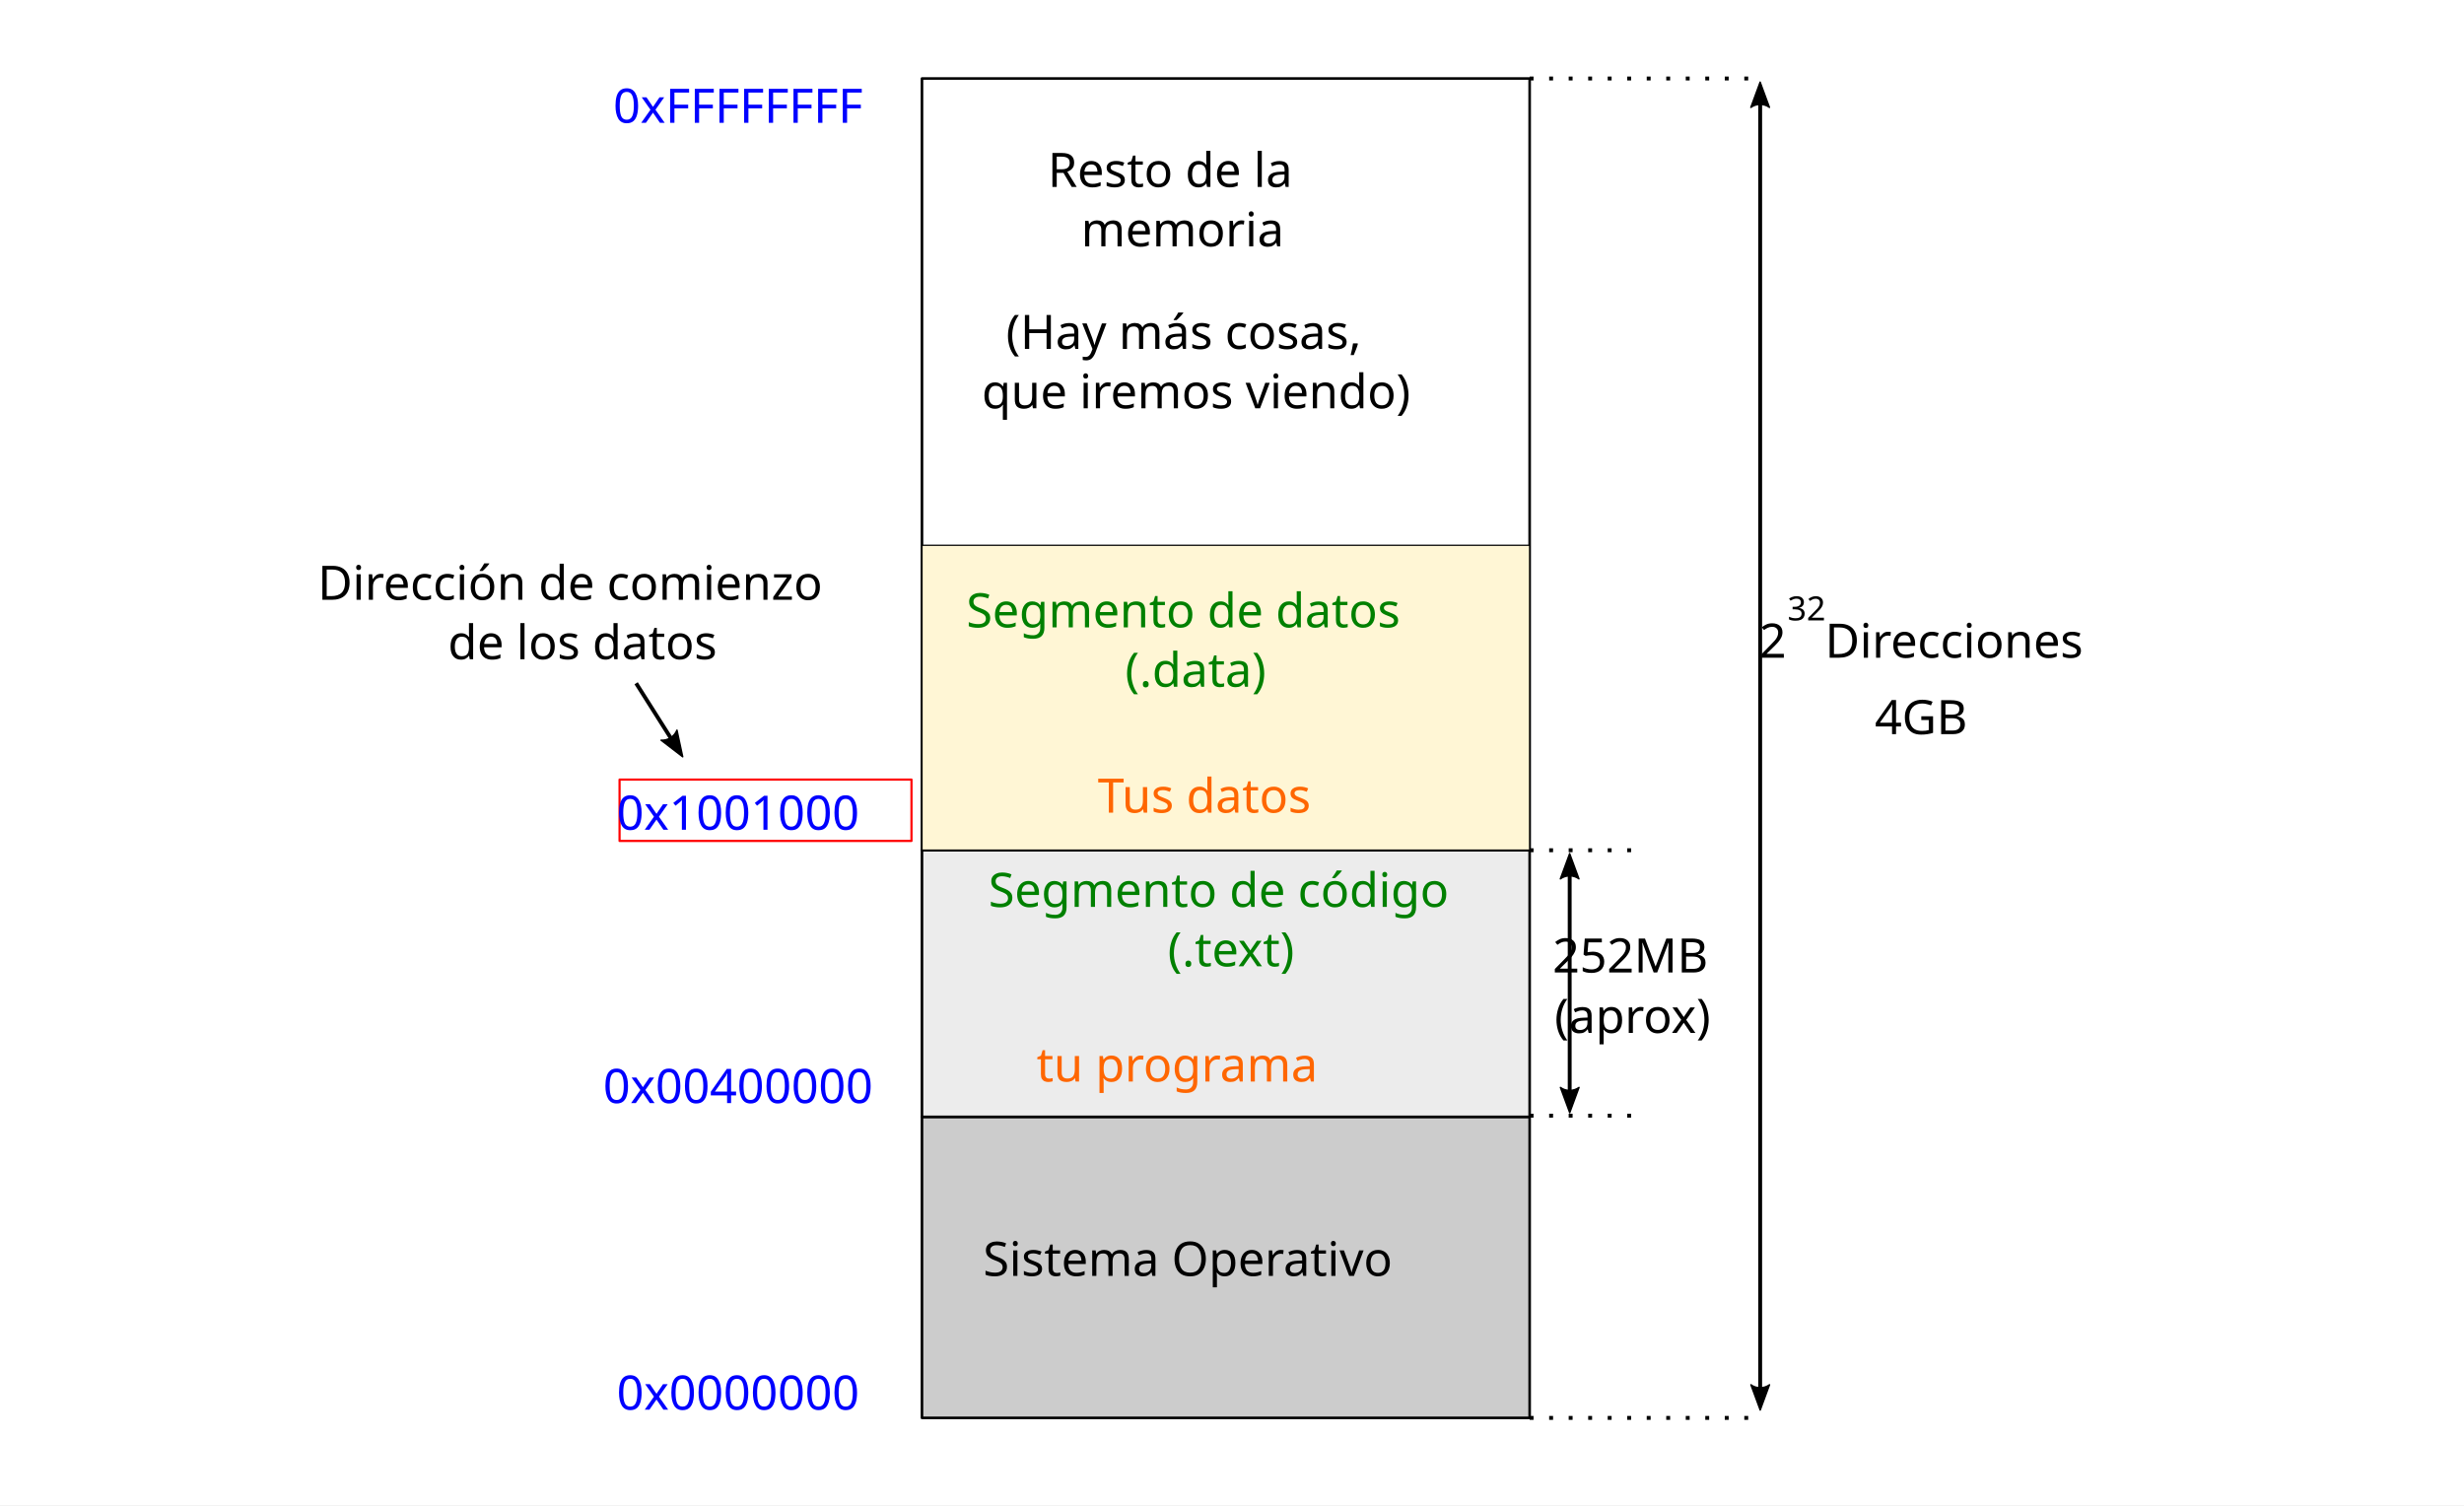
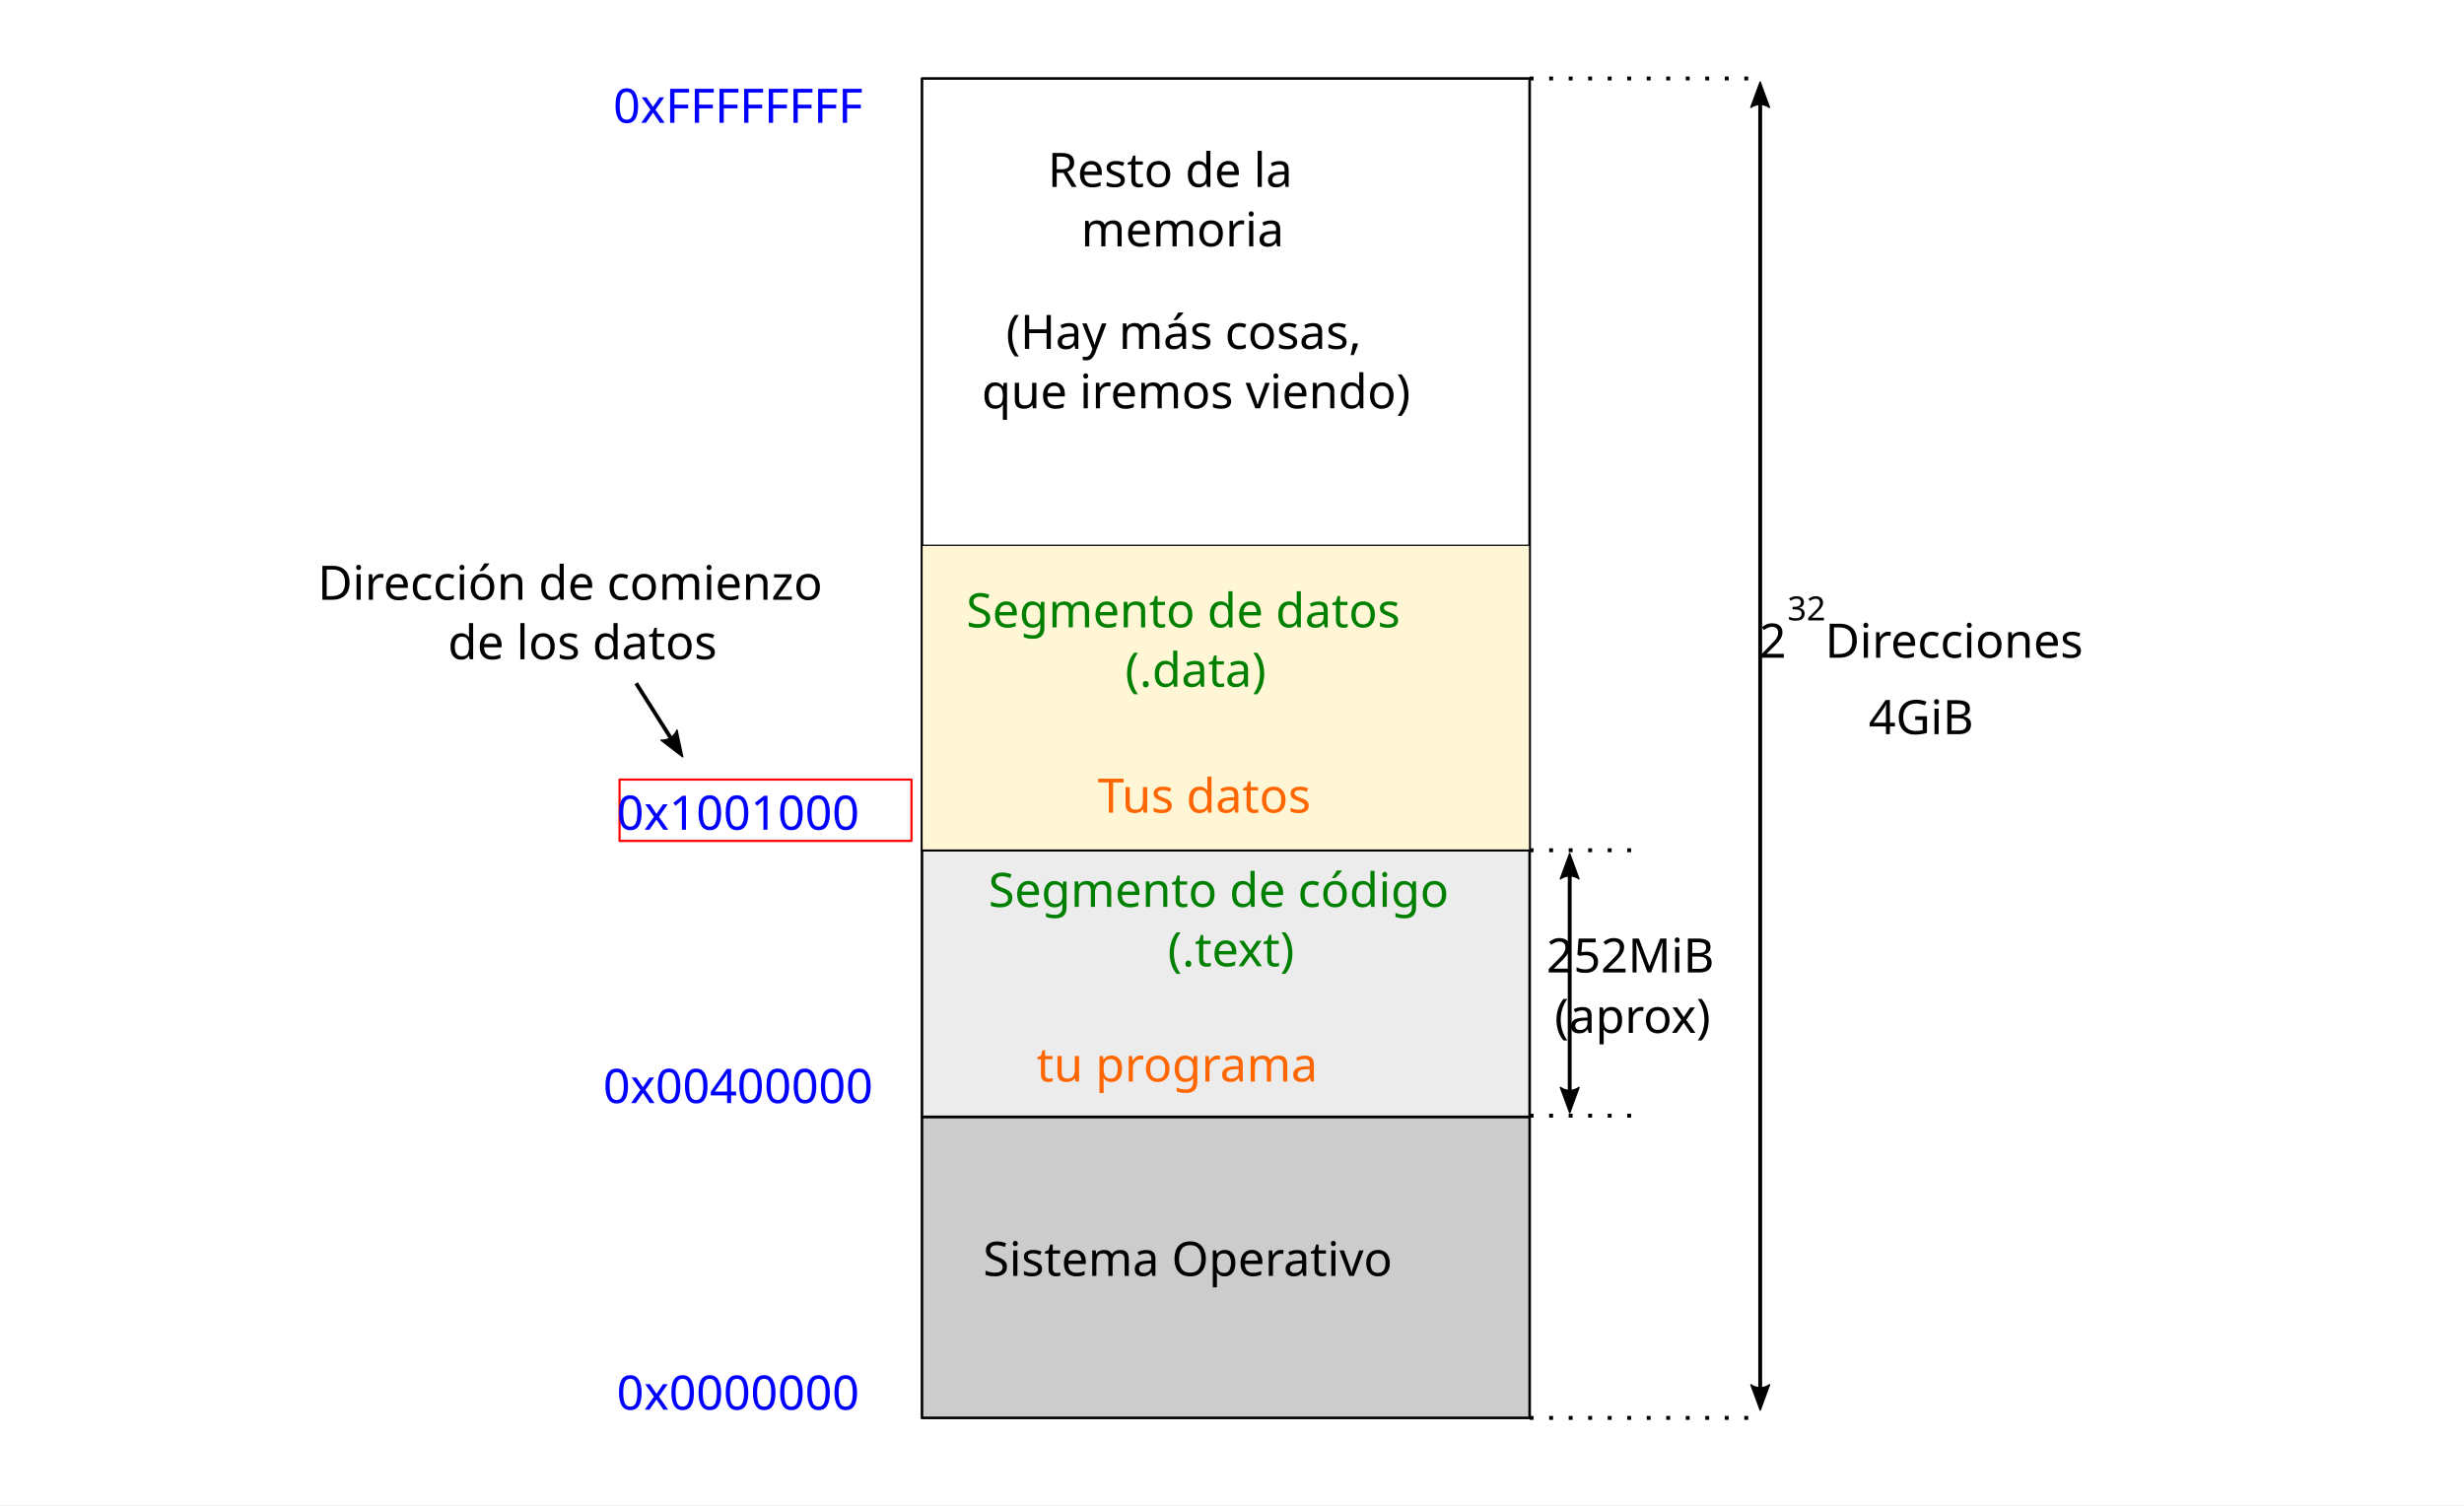
<svg xmlns="http://www.w3.org/2000/svg" width="501.17mm" height="306.161mm" viewBox="0 0 501.17 306.161" version="1.1" id="svg8">
  <defs id="defs2">
    <marker orient="auto" refY="0" refX="0" id="marker1638" style="overflow:visible">
      <path id="path1636" style="fill:#000000;fill-opacity:1;fill-rule:evenodd;stroke:#000000;stroke-width:0.625;stroke-linejoin:round;stroke-opacity:1" d="M 8.719,4.034 -2.207,0.016 8.719,-4.002 c -1.745,2.372 -1.735,5.617 -6e-7,8.035 z" transform="scale(-0.6)" />
    </marker>
    <marker orient="auto" refY="0" refX="0" id="Arrow2Mstart" style="overflow:visible">
      <path id="path885" style="fill:#000000;fill-opacity:1;fill-rule:evenodd;stroke:#000000;stroke-width:0.625;stroke-linejoin:round;stroke-opacity:1" d="M 8.719,4.034 -2.207,0.016 8.719,-4.002 c -1.745,2.372 -1.735,5.617 -6e-7,8.035 z" transform="scale(0.6)" />
    </marker>
    <marker orient="auto" refY="0" refX="0" id="marker1124" style="overflow:visible">
      <path id="path888" style="fill:#000000;fill-opacity:1;fill-rule:evenodd;stroke:#000000;stroke-width:0.625;stroke-linejoin:round;stroke-opacity:1" d="M 8.719,4.034 -2.207,0.016 8.719,-4.002 c -1.745,2.372 -1.735,5.617 -6e-7,8.035 z" transform="scale(-0.6)" />
    </marker>
    <marker orient="auto" refY="0" refX="0" id="Arrow2Mend" style="overflow:visible">
      <path id="path1036" style="fill:#000000;fill-opacity:1;fill-rule:evenodd;stroke:#000000;stroke-width:0.625;stroke-linejoin:round;stroke-opacity:1" d="M 8.719,4.034 -2.207,0.016 8.719,-4.002 c -1.745,2.372 -1.735,5.617 -6e-7,8.035 z" transform="scale(-0.6)" />
    </marker>
    <marker orient="auto" refY="0" refX="0" id="marker1638-2" style="overflow:visible">
      <path id="path1636-9" style="fill:#000000;fill-opacity:1;fill-rule:evenodd;stroke:#000000;stroke-width:0.625;stroke-linejoin:round;stroke-opacity:1" d="M 8.719,4.034 -2.207,0.016 8.719,-4.002 c -1.745,2.372 -1.735,5.617 -6e-7,8.035 z" transform="scale(-0.6)" />
    </marker>
    <marker orient="auto" refY="0" refX="0" id="marker1638-6" style="overflow:visible">
      <path id="path1636-2" style="fill:#000000;fill-opacity:1;fill-rule:evenodd;stroke:#000000;stroke-width:0.625;stroke-linejoin:round;stroke-opacity:1" d="M 8.719,4.034 -2.207,0.016 8.719,-4.002 c -1.745,2.372 -1.735,5.617 -6e-7,8.035 z" transform="scale(-0.6)" />
    </marker>
    <marker orient="auto" refY="0" refX="0" id="Arrow2Mstart-7" style="overflow:visible">
      <path id="path885-5" style="fill:#000000;fill-opacity:1;fill-rule:evenodd;stroke:#000000;stroke-width:0.625;stroke-linejoin:round;stroke-opacity:1" d="M 8.719,4.034 -2.207,0.016 8.719,-4.002 c -1.745,2.372 -1.735,5.617 -6e-7,8.035 z" transform="scale(0.6)" />
    </marker>
    <marker orient="auto" refY="0" refX="0" id="marker1124-3" style="overflow:visible">
      <path id="path888-5" style="fill:#000000;fill-opacity:1;fill-rule:evenodd;stroke:#000000;stroke-width:0.625;stroke-linejoin:round;stroke-opacity:1" d="M 8.719,4.034 -2.207,0.016 8.719,-4.002 c -1.745,2.372 -1.735,5.617 -6e-7,8.035 z" transform="scale(-0.6)" />
    </marker>
  </defs>
  <g id="layer2" transform="translate(122.1381,5.380951)">
    <rect style="opacity:1;fill:#ffffff;fill-opacity:1;stroke:none;stroke-width:0.818;stroke-linecap:round;stroke-linejoin:round;stroke-miterlimit:4;stroke-dasharray:none;stroke-dashoffset:0;stroke-opacity:1" id="rect2168" width="501.17" height="306.161" x="-122.138" y="-5.381" />
  </g>
  <g id="layer1" transform="translate(122.1381,5.380951)">
    <rect style="opacity:1;fill:#cccccc;fill-opacity:1;stroke:#000000;stroke-width:0.529;stroke-linecap:round;stroke-linejoin:round;stroke-miterlimit:4;stroke-dasharray:none;stroke-dashoffset:0;stroke-opacity:1" id="rect819" width="123.598" height="61.232" x="65.39" y="221.783" />
    <text xml:space="preserve" style="font-style:normal;font-variant:normal;font-weight:normal;font-stretch:normal;font-size:9.666px;line-height:1.25;font-family:ubuntu;-inkscape-font-specification:ubuntu;text-align:center;letter-spacing:0px;word-spacing:0px;text-anchor:middle;fill:#000000;fill-opacity:1;stroke:none;stroke-width:0.265" x="125.726" y="254.129" id="text817">
      <tspan id="tspan815" x="125.726" y="254.129" style="font-style:normal;font-variant:normal;font-weight:500;font-stretch:normal;font-family:ubuntu;-inkscape-font-specification:'ubuntu Medium';stroke-width:0.265">Sistema Operativo</tspan>
    </text>
    <text xml:space="preserve" style="font-style:normal;font-variant:normal;font-weight:normal;font-stretch:normal;font-size:9.666px;line-height:1.25;font-family:ubuntu;-inkscape-font-specification:ubuntu;text-align:center;letter-spacing:0px;word-spacing:0px;text-anchor:middle;fill:#0000ff;fill-opacity:1;stroke:none;stroke-width:0.265" x="34.255" y="281.344" id="text817-3">
      <tspan id="tspan815-6" x="34.255" y="281.344" style="font-style:normal;font-variant:normal;font-weight:500;font-stretch:normal;font-family:ubuntu;-inkscape-font-specification:'ubuntu Medium';fill:#0000ff;stroke-width:0.265">0x0000000</tspan>
    </text>
    <text xml:space="preserve" style="font-style:normal;font-variant:normal;font-weight:normal;font-stretch:normal;font-size:9.666px;line-height:1.25;font-family:ubuntu;-inkscape-font-specification:ubuntu;text-align:center;letter-spacing:0px;word-spacing:0px;text-anchor:middle;fill:#0000ff;fill-opacity:1;stroke:none;stroke-width:0.265" x="34.255" y="218.978" id="text817-3-7">
      <tspan id="tspan815-6-5" x="34.255" y="218.978" style="font-style:normal;font-variant:normal;font-weight:500;font-stretch:normal;font-family:ubuntu;-inkscape-font-specification:'ubuntu Medium';fill:#0000ff;stroke-width:0.265">0x00400000</tspan>
    </text>
    <rect style="opacity:1;fill:#ececec;fill-opacity:1;stroke:#000000;stroke-width:0.529;stroke-linecap:round;stroke-linejoin:round;stroke-miterlimit:4;stroke-dasharray:none;stroke-dashoffset:0;stroke-opacity:1" id="rect819-3" width="123.598" height="54.252" x="65.39" y="167.531" />
    <text xml:space="preserve" style="font-style:normal;font-variant:normal;font-weight:normal;font-stretch:normal;font-size:9.666px;line-height:1.25;font-family:ubuntu;-inkscape-font-specification:ubuntu;text-align:center;letter-spacing:0px;word-spacing:0px;text-anchor:middle;fill:#ff6600;fill-opacity:1;stroke:none;stroke-width:0.265" x="123.568" y="214.598" id="text817-5-9">
      <tspan x="123.568" y="214.598" style="font-style:normal;font-variant:normal;font-weight:normal;font-stretch:normal;font-family:ubuntu;-inkscape-font-specification:ubuntu;fill:#ff6600;stroke-width:0.265" id="tspan909-2">tu programa</tspan>
    </text>
    <rect style="opacity:1;fill:#ffffff;fill-opacity:1;stroke:#000000;stroke-width:0.529;stroke-linecap:round;stroke-linejoin:round;stroke-miterlimit:4;stroke-dasharray:none;stroke-dashoffset:0;stroke-opacity:1" id="rect819-3-0" width="123.598" height="156.946" x="65.39" y="10.585" />
    <text xml:space="preserve" style="font-style:normal;font-variant:normal;font-weight:500;font-stretch:normal;font-size:9.666px;line-height:1.25;font-family:ubuntu;-inkscape-font-specification:'ubuntu Medium';text-align:center;letter-spacing:0px;word-spacing:0px;text-anchor:middle;fill:#000000;fill-opacity:1;stroke:none;stroke-width:0.265" x="124.663" y="32.641" id="text817-5-93">
      <tspan id="tspan815-62-6" x="124.663" y="32.641" style="font-style:normal;font-variant:normal;font-weight:500;font-stretch:normal;font-family:ubuntu;-inkscape-font-specification:'ubuntu Medium';fill:#000000;stroke-width:0.265">Resto de la</tspan>
      <tspan x="124.663" y="44.724" style="font-style:normal;font-variant:normal;font-weight:500;font-stretch:normal;font-family:ubuntu;-inkscape-font-specification:'ubuntu Medium';fill:#000000;stroke-width:0.265" id="tspan909-0">memoria</tspan>
    </text>
    <text xml:space="preserve" style="font-style:normal;font-variant:normal;font-weight:normal;font-stretch:normal;font-size:9.666px;line-height:1.25;font-family:ubuntu;-inkscape-font-specification:ubuntu;text-align:center;letter-spacing:0px;word-spacing:0px;text-anchor:middle;fill:#0000ff;fill-opacity:1;stroke:none;stroke-width:0.265" x="34.255" y="19.595" id="text817-3-7-6">
      <tspan id="tspan815-6-5-2" x="34.255" y="19.595" style="font-style:normal;font-variant:normal;font-weight:500;font-stretch:normal;font-family:ubuntu;-inkscape-font-specification:'ubuntu Medium';fill:#0000ff;stroke-width:0.265">0xFFFFFFFF</tspan>
    </text>
    <path style="fill:none;stroke:#000000;stroke-width:0.785;stroke-linecap:butt;stroke-linejoin:miter;stroke-miterlimit:4;stroke-dasharray:none;stroke-opacity:1;marker-start:url(#Arrow2Mstart);marker-end:url(#marker1124)" d="M 235.877,12.357 V 280.381" id="path859" />
    <path style="fill:none;stroke:#000000;stroke-width:0.794;stroke-linecap:butt;stroke-linejoin:miter;stroke-miterlimit:4;stroke-dasharray:0.794, 3.175;stroke-dashoffset:0;stroke-opacity:1" d="m 188.988,10.585 h 44.874" id="path1212" />
    <path style="fill:none;stroke:#000000;stroke-width:0.794;stroke-linecap:butt;stroke-linejoin:miter;stroke-miterlimit:4;stroke-dasharray:0.794, 3.175;stroke-dashoffset:0;stroke-opacity:1" d="m 188.988,283.015 h 44.874" id="path1212-3" />
    <text xml:space="preserve" style="font-style:normal;font-variant:normal;font-weight:normal;font-stretch:normal;font-size:9.666px;line-height:1.25;font-family:ubuntu;-inkscape-font-specification:ubuntu;text-align:center;letter-spacing:0px;word-spacing:0px;text-anchor:middle;fill:#000000;fill-opacity:1;stroke:none;stroke-width:0.265" x="274.892" y="143.944" id="text817-5-93-6">
-       <tspan x="274.892" y="143.944" style="font-style:normal;font-variant:normal;font-weight:normal;font-stretch:normal;font-family:ubuntu;-inkscape-font-specification:ubuntu;fill:#000000;stroke-width:0.265" id="tspan909-0-5">4GB</tspan>
+       <tspan x="274.892" y="143.944" style="font-style:normal;font-variant:normal;font-weight:normal;font-stretch:normal;font-family:ubuntu;-inkscape-font-specification:ubuntu;fill:#000000;stroke-width:0.265" id="tspan909-0-5">4GiB</tspan>
    </text>
    <text xml:space="preserve" style="font-style:normal;font-variant:normal;font-weight:normal;font-stretch:normal;font-size:9.666px;line-height:1.25;font-family:ubuntu;-inkscape-font-specification:ubuntu;text-align:center;letter-spacing:0px;word-spacing:0px;text-anchor:middle;fill:#000000;fill-opacity:1;stroke:none;stroke-width:0.265" x="244.707" y="128.395" id="text817-5-93-6-3">
      <tspan x="244.707" y="128.395" style="font-style:normal;font-variant:normal;font-weight:normal;font-stretch:normal;font-family:ubuntu;-inkscape-font-specification:ubuntu;fill:#000000;stroke-width:0.265" id="tspan909-0-5-5">2</tspan>
    </text>
    <text xml:space="preserve" style="font-style:normal;font-variant:normal;font-weight:normal;font-stretch:normal;font-size:6.795px;line-height:1.25;font-family:ubuntu;-inkscape-font-specification:ubuntu;text-align:center;letter-spacing:0px;word-spacing:0px;text-anchor:middle;fill:#000000;fill-opacity:1;stroke:none;stroke-width:0.186" x="249.729" y="120.801" id="text817-5-93-6-3-6">
      <tspan x="249.729" y="120.801" style="font-style:normal;font-variant:normal;font-weight:normal;font-stretch:normal;font-family:ubuntu;-inkscape-font-specification:ubuntu;fill:#000000;stroke-width:0.186" id="tspan909-0-5-5-2">32</tspan>
    </text>
    <text xml:space="preserve" style="font-style:normal;font-variant:normal;font-weight:normal;font-stretch:normal;font-size:9.666px;line-height:1.25;font-family:ubuntu;-inkscape-font-specification:ubuntu;text-align:center;letter-spacing:0px;word-spacing:0px;text-anchor:middle;fill:#000000;fill-opacity:1;stroke:none;stroke-width:0.265" x="281.59" y="128.395" id="text817-5-93-6-3-9">
      <tspan x="281.59" y="128.395" style="font-style:normal;font-variant:normal;font-weight:normal;font-stretch:normal;font-family:ubuntu;-inkscape-font-specification:ubuntu;fill:#000000;stroke-width:0.265" id="tspan909-0-5-5-1">Direcciones</tspan>
    </text>
    <rect style="opacity:1;fill:none;fill-opacity:1;stroke:#ff0000;stroke-width:0.446;stroke-linecap:round;stroke-linejoin:round;stroke-miterlimit:4;stroke-dasharray:none;stroke-dashoffset:0;stroke-opacity:1" id="rect1582" width="59.378" height="12.476" x="3.878" y="153.184" />
    <text xml:space="preserve" style="font-style:normal;font-variant:normal;font-weight:normal;font-stretch:normal;font-size:9.666px;line-height:1.25;font-family:ubuntu;-inkscape-font-specification:ubuntu;text-align:center;letter-spacing:0px;word-spacing:0px;text-anchor:middle;fill:#000000;fill-opacity:1;stroke:none;stroke-width:0.265" x="2.615" y="116.617" id="text817-5-93-9">
      <tspan x="2.615" y="116.617" style="font-style:normal;font-variant:normal;font-weight:normal;font-stretch:normal;font-family:ubuntu;-inkscape-font-specification:ubuntu;fill:#000000;stroke-width:0.265" id="tspan909-0-6">Dirección de comienzo</tspan>
      <tspan x="2.615" y="128.7" style="font-style:normal;font-variant:normal;font-weight:normal;font-stretch:normal;font-family:ubuntu;-inkscape-font-specification:ubuntu;fill:#000000;stroke-width:0.265" id="tspan1632">de los datos</tspan>
    </text>
    <path style="fill:none;stroke:#000000;stroke-width:0.794;stroke-linecap:butt;stroke-linejoin:miter;stroke-miterlimit:4;stroke-dasharray:none;stroke-opacity:1;marker-end:url(#marker1638)" d="m 7.249,133.596 8.904,14.068" id="path1634" />
    <text xml:space="preserve" style="font-style:normal;font-variant:normal;font-weight:normal;font-stretch:normal;font-size:9.666px;line-height:1.25;font-family:ubuntu;-inkscape-font-specification:ubuntu;text-align:center;letter-spacing:0px;word-spacing:0px;text-anchor:middle;fill:#000000;fill-opacity:1;stroke:none;stroke-width:0.265" x="127.428" y="65.59" id="text817-5-93-9-0">
      <tspan x="127.428" y="65.59" style="font-style:normal;font-variant:normal;font-weight:normal;font-stretch:normal;font-family:ubuntu;-inkscape-font-specification:ubuntu;fill:#000000;stroke-width:0.265" id="tspan1632-2">(Hay más cosas,</tspan>
      <tspan x="127.428" y="77.673" style="font-style:normal;font-variant:normal;font-weight:normal;font-stretch:normal;font-family:ubuntu;-inkscape-font-specification:ubuntu;fill:#000000;stroke-width:0.265" id="tspan1699">que iremos viendo)</tspan>
    </text>
    <text xml:space="preserve" style="font-style:normal;font-variant:normal;font-weight:normal;font-stretch:normal;font-size:9.666px;line-height:1.25;font-family:ubuntu;-inkscape-font-specification:ubuntu;text-align:center;letter-spacing:0px;word-spacing:0px;text-anchor:middle;fill:#000000;fill-opacity:1;stroke:none;stroke-width:0.265" x="200.393" y="355.789" id="text817-5-93-9-0-3-2">
      <tspan x="200.393" y="364.802" style="font-style:normal;font-variant:normal;font-weight:normal;font-stretch:normal;font-family:ubuntu;-inkscape-font-specification:ubuntu;fill:#000000;stroke-width:0.265" id="tspan932-0" />
      <tspan x="200.393" y="376.885" style="font-style:normal;font-variant:normal;font-weight:normal;font-stretch:normal;font-family:ubuntu;-inkscape-font-specification:ubuntu;fill:#000000;stroke-width:0.265" id="tspan1699-7-9" />
    </text>
    <path style="fill:none;stroke:#000000;stroke-width:0.794;stroke-linecap:butt;stroke-linejoin:miter;stroke-miterlimit:4;stroke-dasharray:0.794, 3.175;stroke-dashoffset:0;stroke-opacity:1" d="m 188.988,221.543 h 22.958" id="path1212-3-3" />
    <path style="fill:none;stroke:#000000;stroke-width:0.794;stroke-linecap:butt;stroke-linejoin:miter;stroke-miterlimit:4;stroke-dasharray:0.794, 3.175;stroke-dashoffset:0;stroke-opacity:1" d="m 188.988,167.554 h 22.958" id="path1212-3-3-6" />
    <path style="fill:none;stroke:#000000;stroke-width:0.785;stroke-linecap:butt;stroke-linejoin:miter;stroke-miterlimit:4;stroke-dasharray:none;stroke-opacity:1;marker-start:url(#Arrow2Mstart-7);marker-end:url(#marker1124-3)" d="m 197.131,169.269 v 50.638" id="path859-6" />
    <text xml:space="preserve" style="font-style:normal;font-variant:normal;font-weight:normal;font-stretch:normal;font-size:9.666px;line-height:1.25;font-family:ubuntu;-inkscape-font-specification:ubuntu;text-align:center;letter-spacing:0px;word-spacing:0px;text-anchor:middle;fill:#000000;fill-opacity:1;stroke:none;stroke-width:0.265" x="215.742" y="192.42" id="text817-5-93-6-2">
-       <tspan x="215.742" y="192.42" style="font-style:normal;font-variant:normal;font-weight:normal;font-stretch:normal;font-family:ubuntu;-inkscape-font-specification:ubuntu;fill:#000000;stroke-width:0.265" id="tspan909-0-5-9">252MB</tspan>
+       <tspan x="215.742" y="192.42" style="font-style:normal;font-variant:normal;font-weight:normal;font-stretch:normal;font-family:ubuntu;-inkscape-font-specification:ubuntu;fill:#000000;stroke-width:0.265" id="tspan909-0-5-9">252MiB</tspan>
    </text>
    <text xml:space="preserve" style="font-style:normal;font-variant:normal;font-weight:normal;font-stretch:normal;font-size:9.666px;line-height:1.25;font-family:ubuntu;-inkscape-font-specification:ubuntu;text-align:center;letter-spacing:0px;word-spacing:0px;text-anchor:middle;fill:#000000;fill-opacity:1;stroke:none;stroke-width:0.265" x="216.199" y="204.71" id="text817-5-93-6-2-1">
      <tspan x="216.199" y="204.71" style="font-style:normal;font-variant:normal;font-weight:normal;font-stretch:normal;font-family:ubuntu;-inkscape-font-specification:ubuntu;fill:#000000;stroke-width:0.265" id="tspan909-0-5-9-2">(aprox)</tspan>
    </text>
    <text xml:space="preserve" style="font-style:normal;font-variant:normal;font-weight:normal;font-stretch:normal;font-size:9.666px;line-height:1.25;font-family:ubuntu;-inkscape-font-specification:ubuntu;text-align:center;letter-spacing:0px;word-spacing:0px;text-anchor:middle;fill:#0000ff;fill-opacity:1;stroke:none;stroke-width:0.265" x="34.255" y="163.386" id="text817-3-7-7">
      <tspan id="tspan815-6-5-0" x="34.255" y="163.386" style="font-style:normal;font-variant:normal;font-weight:500;font-stretch:normal;font-family:ubuntu;-inkscape-font-specification:'ubuntu Medium';fill:#0000ff;stroke-width:0.265">0x1001000</tspan>
    </text>
    <rect style="opacity:1;fill:#fff6d5;fill-opacity:1;stroke:#000000;stroke-width:0.265;stroke-linecap:round;stroke-linejoin:round;stroke-miterlimit:4;stroke-dasharray:none;stroke-dashoffset:0;stroke-opacity:1" id="rect2789" width="123.598" height="62.007" x="65.39" y="105.525" />
    <text xml:space="preserve" style="font-style:normal;font-variant:normal;font-weight:normal;font-stretch:normal;font-size:9.666px;line-height:1.25;font-family:ubuntu;-inkscape-font-specification:ubuntu;text-align:center;letter-spacing:0px;word-spacing:0px;text-anchor:middle;fill:#008000;fill-opacity:1;stroke:none;stroke-width:0.265" x="134.526" y="179.082" id="text817-5-936">
      <tspan id="tspan815-62-0" x="134.526" y="179.082" style="font-style:normal;font-variant:normal;font-weight:500;font-stretch:normal;font-family:ubuntu;-inkscape-font-specification:'ubuntu Medium';fill:#008000;stroke-width:0.265">Segmento de código</tspan>
      <tspan x="134.526" y="191.164" style="font-style:normal;font-variant:normal;font-weight:normal;font-stretch:normal;font-family:ubuntu;-inkscape-font-specification:ubuntu;fill:#008000;stroke-width:0.265" id="tspan909-6">(.text)</tspan>
    </text>
    <text xml:space="preserve" style="font-style:normal;font-variant:normal;font-weight:normal;font-stretch:normal;font-size:9.666px;line-height:1.25;font-family:ubuntu;-inkscape-font-specification:ubuntu;text-align:center;letter-spacing:0px;word-spacing:0px;text-anchor:middle;fill:#008000;fill-opacity:1;stroke:none;stroke-width:0.265" x="127.329" y="122.218" id="text817-5">
      <tspan id="tspan815-62" x="127.329" y="122.218" style="font-style:normal;font-variant:normal;font-weight:500;font-stretch:normal;font-family:ubuntu;-inkscape-font-specification:'ubuntu Medium';fill:#008000;stroke-width:0.265">Segmento de datos</tspan>
      <tspan x="127.329" y="134.3" style="font-style:normal;font-variant:normal;font-weight:normal;font-stretch:normal;font-family:ubuntu;-inkscape-font-specification:ubuntu;fill:#008000;stroke-width:0.265" id="tspan909">(.data)</tspan>
    </text>
    <text xml:space="preserve" style="font-style:normal;font-variant:normal;font-weight:normal;font-stretch:normal;font-size:9.666px;line-height:1.25;font-family:ubuntu;-inkscape-font-specification:ubuntu;text-align:center;letter-spacing:0px;word-spacing:0px;text-anchor:middle;fill:#ff6600;fill-opacity:1;stroke:none;stroke-width:0.265" x="129.093" y="159.906" id="text817-5-9-2">
      <tspan x="129.093" y="159.906" style="font-style:normal;font-variant:normal;font-weight:normal;font-stretch:normal;font-family:ubuntu;-inkscape-font-specification:ubuntu;fill:#ff6600;stroke-width:0.265" id="tspan909-2-6">Tus datos</tspan>
    </text>
  </g>
</svg>
